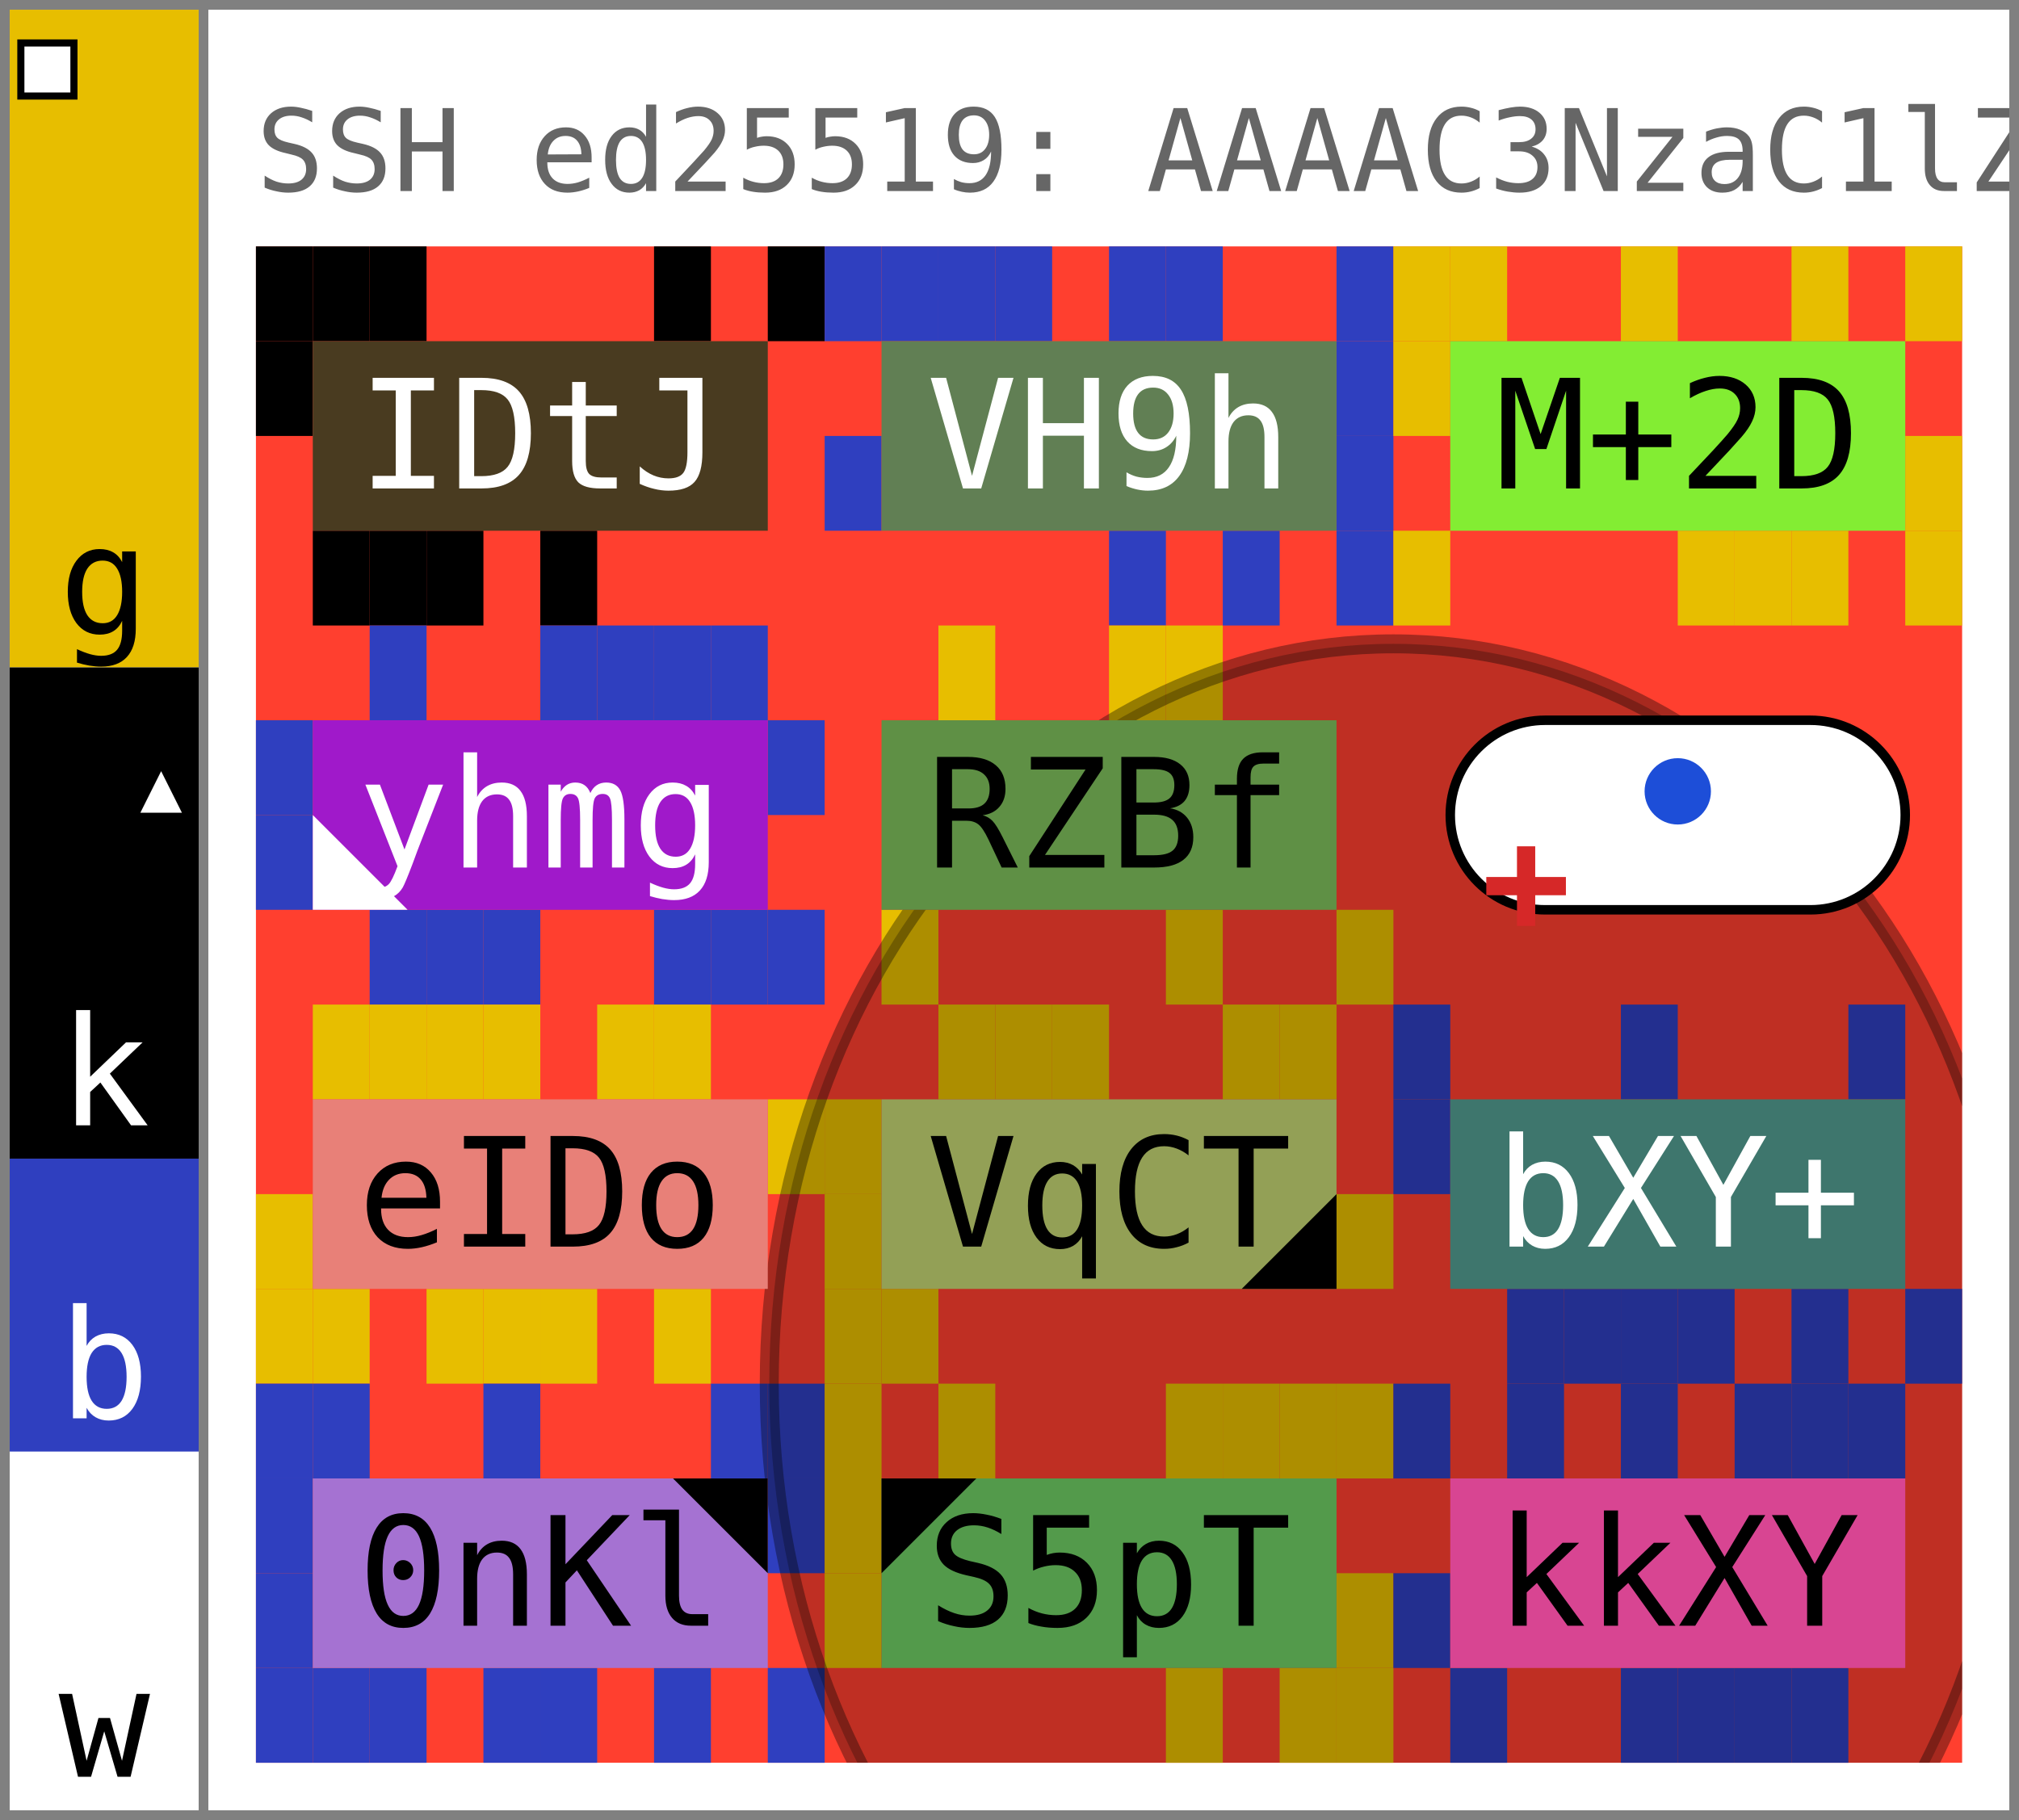
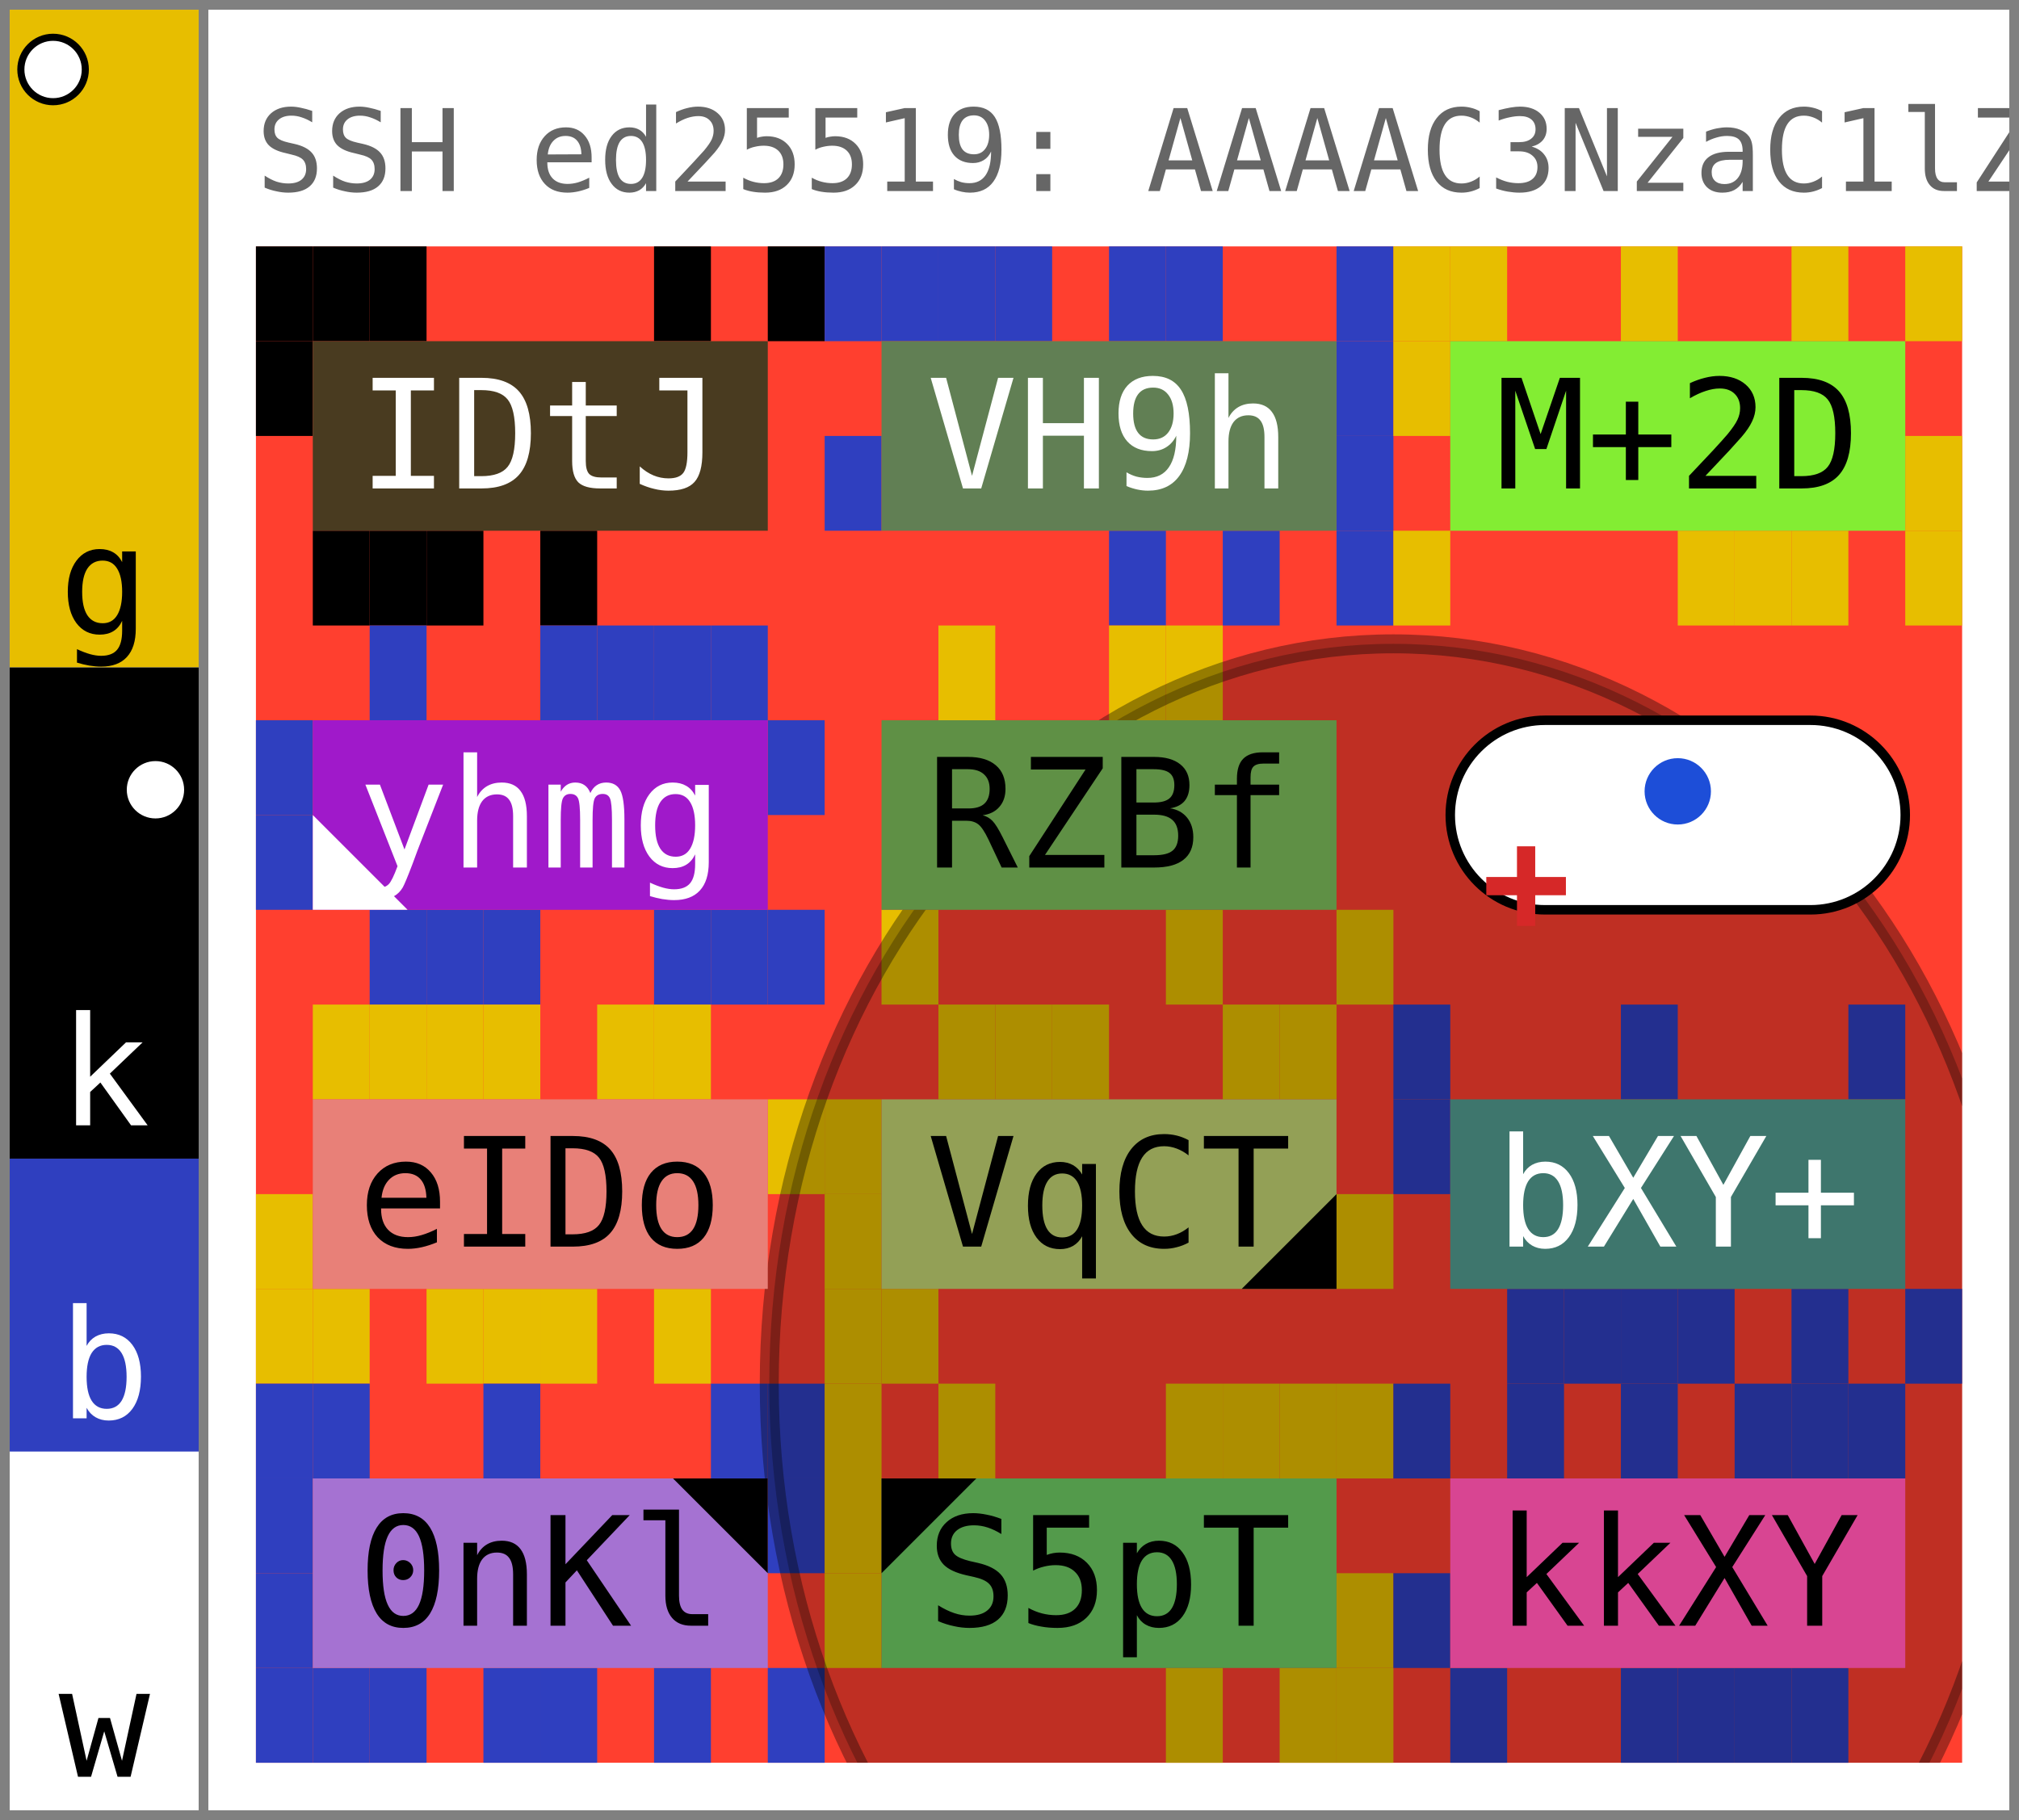
<svg xmlns="http://www.w3.org/2000/svg" width="213.0" height="192.0" viewBox="0 0 213.0 192.0" data-entviz-version="v9" data-entviz-lib="0.9.1" data-input-bytes="97" data-cols="3" data-rows="4">
  <defs>
    <clipPath id="grid-clip-9d0287415e6fa1da-3x4">
      <rect x="27.0" y="26.0" width="180.0" height="160.0" />
    </clipPath>
  </defs>
  <rect x="0" y="0" width="213.0" height="192.0" fill="#ffffff" />
  <g data-channel="grid">
    <rect x="27.0" y="26.0" width="180.0" height="160.0" fill="#ff3f2f" />
    <g>
      <rect x="27.0" y="26.0" width="6.0" height="10.0" fill="#000000" />
      <rect x="33.0" y="26.0" width="6.0" height="10.0" fill="#000000" />
      <rect x="39.0" y="26.0" width="6.0" height="10.0" fill="#000000" />
      <rect x="69.0" y="26.0" width="6.0" height="10.0" fill="#000000" />
      <rect x="81.0" y="26.0" width="6.0" height="10.0" fill="#000000" />
      <rect x="57.0" y="56.0" width="6.0" height="10.0" fill="#000000" />
      <rect x="45.0" y="56.0" width="6.0" height="10.0" fill="#000000" />
      <rect x="39.0" y="56.0" width="6.0" height="10.0" fill="#000000" />
      <rect x="33.0" y="56.0" width="6.0" height="10.0" fill="#000000" />
      <rect x="27.0" y="36.0" width="6.0" height="10.0" fill="#000000" />
      <rect x="87.0" y="26.0" width="6.0" height="10.0" fill="#2f3fbf" />
      <rect x="93.0" y="26.0" width="6.0" height="10.0" fill="#2f3fbf" />
      <rect x="99.0" y="26.0" width="6.0" height="10.0" fill="#2f3fbf" />
      <rect x="105.0" y="26.0" width="6.0" height="10.0" fill="#2f3fbf" />
      <rect x="117.0" y="26.0" width="6.0" height="10.0" fill="#2f3fbf" />
      <rect x="123.0" y="26.0" width="6.0" height="10.0" fill="#2f3fbf" />
      <rect x="141.0" y="26.0" width="6.0" height="10.0" fill="#2f3fbf" />
      <rect x="141.0" y="36.0" width="6.0" height="10.0" fill="#2f3fbf" />
      <rect x="141.0" y="46.0" width="6.0" height="10.0" fill="#2f3fbf" />
      <rect x="141.0" y="56.0" width="6.0" height="10.0" fill="#2f3fbf" />
      <rect x="129.0" y="56.0" width="6.0" height="10.0" fill="#2f3fbf" />
      <rect x="117.0" y="56.0" width="6.0" height="10.0" fill="#2f3fbf" />
      <rect x="87.0" y="46.0" width="6.0" height="10.0" fill="#2f3fbf" />
      <rect x="147.0" y="26.0" width="6.0" height="10.0" fill="#e7be00" />
      <rect x="153.0" y="26.0" width="6.0" height="10.0" fill="#e7be00" />
      <rect x="171.0" y="26.0" width="6.0" height="10.0" fill="#e7be00" />
      <rect x="189.0" y="26.0" width="6.0" height="10.0" fill="#e7be00" />
      <rect x="201.0" y="26.0" width="6.0" height="10.0" fill="#e7be00" />
      <rect x="201.0" y="46.0" width="6.0" height="10.0" fill="#e7be00" />
      <rect x="201.0" y="56.0" width="6.0" height="10.0" fill="#e7be00" />
      <rect x="189.0" y="56.0" width="6.0" height="10.0" fill="#e7be00" />
      <rect x="183.0" y="56.0" width="6.0" height="10.0" fill="#e7be00" />
      <rect x="177.0" y="56.0" width="6.0" height="10.0" fill="#e7be00" />
      <rect x="147.0" y="56.0" width="6.0" height="10.0" fill="#e7be00" />
      <rect x="147.0" y="36.0" width="6.0" height="10.0" fill="#e7be00" />
      <rect x="39.0" y="66.0" width="6.0" height="10.0" fill="#2f3fbf" />
      <rect x="57.0" y="66.0" width="6.0" height="10.0" fill="#2f3fbf" />
      <rect x="63.0" y="66.0" width="6.0" height="10.0" fill="#2f3fbf" />
      <rect x="69.0" y="66.0" width="6.0" height="10.0" fill="#2f3fbf" />
      <rect x="75.0" y="66.0" width="6.0" height="10.0" fill="#2f3fbf" />
      <rect x="81.0" y="76.0" width="6.0" height="10.0" fill="#2f3fbf" />
      <rect x="81.0" y="96.0" width="6.0" height="10.0" fill="#2f3fbf" />
      <rect x="75.0" y="96.0" width="6.0" height="10.0" fill="#2f3fbf" />
      <rect x="69.0" y="96.0" width="6.0" height="10.0" fill="#2f3fbf" />
      <rect x="51.0" y="96.0" width="6.0" height="10.0" fill="#2f3fbf" />
      <rect x="45.0" y="96.0" width="6.0" height="10.0" fill="#2f3fbf" />
      <rect x="39.0" y="96.0" width="6.0" height="10.0" fill="#2f3fbf" />
      <rect x="27.0" y="86.0" width="6.0" height="10.0" fill="#2f3fbf" />
      <rect x="27.0" y="76.0" width="6.0" height="10.0" fill="#2f3fbf" />
      <rect x="99.0" y="66.0" width="6.0" height="10.0" fill="#e7be00" />
      <rect x="117.0" y="66.0" width="6.0" height="10.0" fill="#e7be00" />
      <rect x="123.0" y="66.0" width="6.0" height="10.0" fill="#e7be00" />
      <rect x="141.0" y="96.0" width="6.0" height="10.0" fill="#e7be00" />
      <rect x="123.0" y="96.0" width="6.0" height="10.0" fill="#e7be00" />
      <rect x="93.0" y="96.0" width="6.0" height="10.0" fill="#e7be00" />
      <rect x="33.0" y="106.0" width="6.0" height="10.0" fill="#e7be00" />
      <rect x="39.0" y="106.0" width="6.0" height="10.0" fill="#e7be00" />
      <rect x="45.0" y="106.0" width="6.0" height="10.0" fill="#e7be00" />
      <rect x="51.0" y="106.0" width="6.0" height="10.0" fill="#e7be00" />
      <rect x="63.0" y="106.0" width="6.0" height="10.0" fill="#e7be00" />
      <rect x="69.0" y="106.0" width="6.0" height="10.0" fill="#e7be00" />
      <rect x="81.0" y="116.0" width="6.0" height="10.0" fill="#e7be00" />
      <rect x="69.0" y="136.0" width="6.0" height="10.0" fill="#e7be00" />
      <rect x="57.0" y="136.0" width="6.0" height="10.0" fill="#e7be00" />
      <rect x="51.0" y="136.0" width="6.0" height="10.0" fill="#e7be00" />
      <rect x="45.0" y="136.0" width="6.0" height="10.0" fill="#e7be00" />
      <rect x="33.0" y="136.0" width="6.0" height="10.0" fill="#e7be00" />
      <rect x="27.0" y="136.0" width="6.0" height="10.0" fill="#e7be00" />
      <rect x="27.0" y="126.0" width="6.0" height="10.0" fill="#e7be00" />
      <rect x="99.0" y="106.0" width="6.0" height="10.0" fill="#e7be00" />
      <rect x="105.0" y="106.0" width="6.0" height="10.0" fill="#e7be00" />
      <rect x="111.0" y="106.0" width="6.0" height="10.0" fill="#e7be00" />
      <rect x="129.0" y="106.0" width="6.0" height="10.0" fill="#e7be00" />
      <rect x="135.0" y="106.0" width="6.0" height="10.0" fill="#e7be00" />
      <rect x="141.0" y="126.0" width="6.0" height="10.0" fill="#e7be00" />
      <rect x="93.0" y="136.0" width="6.0" height="10.0" fill="#e7be00" />
      <rect x="87.0" y="136.0" width="6.0" height="10.0" fill="#e7be00" />
      <rect x="87.0" y="126.0" width="6.0" height="10.0" fill="#e7be00" />
      <rect x="87.0" y="116.0" width="6.0" height="10.0" fill="#e7be00" />
      <rect x="147.0" y="106.0" width="6.0" height="10.0" fill="#2f3fbf" />
      <rect x="171.0" y="106.0" width="6.0" height="10.0" fill="#2f3fbf" />
      <rect x="195.0" y="106.0" width="6.0" height="10.0" fill="#2f3fbf" />
      <rect x="201.0" y="136.0" width="6.0" height="10.0" fill="#2f3fbf" />
      <rect x="189.0" y="136.0" width="6.0" height="10.0" fill="#2f3fbf" />
      <rect x="177.0" y="136.0" width="6.0" height="10.0" fill="#2f3fbf" />
      <rect x="171.0" y="136.0" width="6.0" height="10.0" fill="#2f3fbf" />
      <rect x="165.0" y="136.0" width="6.0" height="10.0" fill="#2f3fbf" />
      <rect x="159.0" y="136.0" width="6.0" height="10.0" fill="#2f3fbf" />
      <rect x="147.0" y="116.0" width="6.0" height="10.0" fill="#2f3fbf" />
      <rect x="27.0" y="146.0" width="6.0" height="10.0" fill="#2f3fbf" />
      <rect x="33.0" y="146.0" width="6.0" height="10.0" fill="#2f3fbf" />
      <rect x="51.0" y="146.0" width="6.0" height="10.0" fill="#2f3fbf" />
      <rect x="75.0" y="146.0" width="6.0" height="10.0" fill="#2f3fbf" />
      <rect x="81.0" y="146.0" width="6.0" height="10.0" fill="#2f3fbf" />
      <rect x="81.0" y="156.0" width="6.0" height="10.0" fill="#2f3fbf" />
      <rect x="81.0" y="176.0" width="6.0" height="10.0" fill="#2f3fbf" />
      <rect x="69.0" y="176.0" width="6.0" height="10.0" fill="#2f3fbf" />
      <rect x="57.0" y="176.0" width="6.0" height="10.0" fill="#2f3fbf" />
      <rect x="51.0" y="176.0" width="6.0" height="10.0" fill="#2f3fbf" />
      <rect x="39.0" y="176.0" width="6.0" height="10.0" fill="#2f3fbf" />
      <rect x="33.0" y="176.0" width="6.0" height="10.0" fill="#2f3fbf" />
      <rect x="27.0" y="176.0" width="6.0" height="10.0" fill="#2f3fbf" />
      <rect x="27.0" y="166.0" width="6.0" height="10.0" fill="#2f3fbf" />
      <rect x="27.0" y="156.0" width="6.0" height="10.0" fill="#2f3fbf" />
      <rect x="87.0" y="146.0" width="6.0" height="10.0" fill="#e7be00" />
      <rect x="99.0" y="146.0" width="6.0" height="10.0" fill="#e7be00" />
      <rect x="123.0" y="146.0" width="6.0" height="10.0" fill="#e7be00" />
      <rect x="129.0" y="146.0" width="6.0" height="10.0" fill="#e7be00" />
      <rect x="135.0" y="146.0" width="6.0" height="10.0" fill="#e7be00" />
      <rect x="141.0" y="146.0" width="6.0" height="10.0" fill="#e7be00" />
      <rect x="141.0" y="166.0" width="6.0" height="10.0" fill="#e7be00" />
      <rect x="141.0" y="176.0" width="6.0" height="10.0" fill="#e7be00" />
      <rect x="135.0" y="176.0" width="6.0" height="10.0" fill="#e7be00" />
      <rect x="123.0" y="176.0" width="6.0" height="10.0" fill="#e7be00" />
      <rect x="87.0" y="166.0" width="6.0" height="10.0" fill="#e7be00" />
      <rect x="87.0" y="156.0" width="6.0" height="10.0" fill="#e7be00" />
      <rect x="147.0" y="146.0" width="6.0" height="10.0" fill="#2f3fbf" />
      <rect x="159.0" y="146.0" width="6.0" height="10.0" fill="#2f3fbf" />
      <rect x="171.0" y="146.0" width="6.0" height="10.0" fill="#2f3fbf" />
      <rect x="183.0" y="146.0" width="6.0" height="10.0" fill="#2f3fbf" />
      <rect x="189.0" y="146.0" width="6.0" height="10.0" fill="#2f3fbf" />
      <rect x="195.0" y="146.0" width="6.0" height="10.0" fill="#2f3fbf" />
      <rect x="189.0" y="176.0" width="6.0" height="10.0" fill="#2f3fbf" />
      <rect x="183.0" y="176.0" width="6.0" height="10.0" fill="#2f3fbf" />
      <rect x="177.0" y="176.0" width="6.0" height="10.0" fill="#2f3fbf" />
      <rect x="171.0" y="176.0" width="6.0" height="10.0" fill="#2f3fbf" />
      <rect x="153.0" y="176.0" width="6.0" height="10.0" fill="#2f3fbf" />
      <rect x="147.0" y="166.0" width="6.0" height="10.0" fill="#2f3fbf" />
    </g>
    <g clip-path="url(#grid-clip-9d0287415e6fa1da-3x4)" data-channel="ellipse" data-ellipse-anchor-x="147.0" data-ellipse-anchor-y="146.0" data-ellipse-rx="65.84578346409131" data-ellipse-ry="78.06458864299483" data-ellipse-rotation-deg="0.0">
      <ellipse cx="147.0" cy="146.0" rx="65.846" ry="78.065" transform="rotate(0.0 147.0 146.0)" fill="#000000" stroke="#000000" fill-opacity="0.25" stroke-opacity="0.35" stroke-width="2.0" />
    </g>
    <g>
      <g data-channel="cell" data-cell-index="0" data-cell-row="0" data-cell-col="0">
        <rect x="33.0" y="36.0" width="48.0" height="20.0" fill="#493b20" />
        <text x="57.0" y="46.0" fill="#ffffff" style="font-family: &quot;JetBrains Mono&quot;, &quot;Menlo&quot;, &quot;Consolas&quot;, &quot;DejaVu Sans Mono&quot;, &quot;Liberation Mono&quot;, &quot;Roboto Mono&quot;, &quot;Noto Sans Mono&quot;, monospace; font-size: 16.0px;" text-anchor="middle" dominant-baseline="central">IDtJ</text>
      </g>
      <g data-channel="cell" data-cell-index="1" data-cell-row="0" data-cell-col="1">
        <rect x="93.0" y="36.0" width="48.0" height="20.0" fill="#617f54" />
        <text x="117.0" y="46.0" fill="#ffffff" style="font-family: &quot;JetBrains Mono&quot;, &quot;Menlo&quot;, &quot;Consolas&quot;, &quot;DejaVu Sans Mono&quot;, &quot;Liberation Mono&quot;, &quot;Roboto Mono&quot;, &quot;Noto Sans Mono&quot;, monospace; font-size: 16.0px;" text-anchor="middle" dominant-baseline="central">VH9h</text>
      </g>
      <g data-channel="cell" data-cell-index="2" data-cell-row="0" data-cell-col="2">
        <rect x="153.0" y="36.0" width="48.0" height="20.0" fill="#83ed33" />
        <text x="177.0" y="46.0" fill="#000000" style="font-family: &quot;JetBrains Mono&quot;, &quot;Menlo&quot;, &quot;Consolas&quot;, &quot;DejaVu Sans Mono&quot;, &quot;Liberation Mono&quot;, &quot;Roboto Mono&quot;, &quot;Noto Sans Mono&quot;, monospace; font-size: 16.0px;" text-anchor="middle" dominant-baseline="central">M+2D</text>
      </g>
      <g data-channel="cell" data-cell-index="3" data-cell-row="1" data-cell-col="0" data-cell-quartile="4">
        <rect x="33.0" y="76.0" width="48.0" height="20.0" fill="#a019ca" />
        <text x="57.0" y="86.0" fill="#ffffff" style="font-family: &quot;JetBrains Mono&quot;, &quot;Menlo&quot;, &quot;Consolas&quot;, &quot;DejaVu Sans Mono&quot;, &quot;Liberation Mono&quot;, &quot;Roboto Mono&quot;, &quot;Noto Sans Mono&quot;, monospace; font-size: 16.0px;" text-anchor="middle" dominant-baseline="central">yhmg</text>
        <polygon points="33.0,96.0 33.0,86.0 43.0,96.0" fill="#ffffff" />
      </g>
      <g data-channel="cell" data-cell-index="4" data-cell-row="1" data-cell-col="1">
        <rect x="93.0" y="76.0" width="48.0" height="20.0" fill="#5f9045" />
        <text x="117.0" y="86.0" fill="#000000" style="font-family: &quot;JetBrains Mono&quot;, &quot;Menlo&quot;, &quot;Consolas&quot;, &quot;DejaVu Sans Mono&quot;, &quot;Liberation Mono&quot;, &quot;Roboto Mono&quot;, &quot;Noto Sans Mono&quot;, monospace; font-size: 16.0px;" text-anchor="middle" dominant-baseline="central">RZBf</text>
      </g>
      <g data-channel="cell" data-cell-index="5" data-cell-row="1" data-cell-col="2" data-cell-blank="true" data-cell-blank-map="true">
        <rect x="153.0" y="76.0" width="48.0" height="20.0" rx="10.0" ry="10.0" fill="#ffffff" stroke="#000000" stroke-width="1" />
        <circle cx="177.0" cy="83.5" r="3.5" fill="#1d4ed8" data-blank-map-min="1,1" />
        <path d="M 156.8,93.5 H 165.2 M 161.0,89.3 V 97.7" fill="none" stroke="#d62828" stroke-width="1.925" stroke-linecap="butt" data-blank-map-max="3,0" />
      </g>
      <g data-channel="cell" data-cell-index="6" data-cell-row="2" data-cell-col="0">
        <rect x="33.0" y="116.0" width="48.0" height="20.0" fill="#e88078" />
        <text x="57.0" y="126.0" fill="#000000" style="font-family: &quot;JetBrains Mono&quot;, &quot;Menlo&quot;, &quot;Consolas&quot;, &quot;DejaVu Sans Mono&quot;, &quot;Liberation Mono&quot;, &quot;Roboto Mono&quot;, &quot;Noto Sans Mono&quot;, monospace; font-size: 16.0px;" text-anchor="middle" dominant-baseline="central">eIDo</text>
      </g>
      <g data-channel="cell" data-cell-index="7" data-cell-row="2" data-cell-col="1" data-cell-quartile="3">
        <rect x="93.0" y="116.0" width="48.0" height="20.0" fill="#93a056" />
        <text x="117.0" y="126.0" fill="#000000" style="font-family: &quot;JetBrains Mono&quot;, &quot;Menlo&quot;, &quot;Consolas&quot;, &quot;DejaVu Sans Mono&quot;, &quot;Liberation Mono&quot;, &quot;Roboto Mono&quot;, &quot;Noto Sans Mono&quot;, monospace; font-size: 16.0px;" text-anchor="middle" dominant-baseline="central">VqCT</text>
        <polygon points="141.0,136.0 141.0,126.0 131.0,136.0" fill="#000000" />
      </g>
      <g data-channel="cell" data-cell-index="8" data-cell-row="2" data-cell-col="2">
        <rect x="153.0" y="116.0" width="48.0" height="20.0" fill="#3e766d" />
        <text x="177.0" y="126.0" fill="#ffffff" style="font-family: &quot;JetBrains Mono&quot;, &quot;Menlo&quot;, &quot;Consolas&quot;, &quot;DejaVu Sans Mono&quot;, &quot;Liberation Mono&quot;, &quot;Roboto Mono&quot;, &quot;Noto Sans Mono&quot;, monospace; font-size: 16.0px;" text-anchor="middle" dominant-baseline="central">bXY+</text>
      </g>
      <g data-channel="cell" data-cell-index="9" data-cell-row="3" data-cell-col="0" data-cell-quartile="2">
        <rect x="33.0" y="156.0" width="48.0" height="20.0" fill="#a572d2" />
        <text x="57.0" y="166.0" fill="#000000" style="font-family: &quot;JetBrains Mono&quot;, &quot;Menlo&quot;, &quot;Consolas&quot;, &quot;DejaVu Sans Mono&quot;, &quot;Liberation Mono&quot;, &quot;Roboto Mono&quot;, &quot;Noto Sans Mono&quot;, monospace; font-size: 16.0px;" text-anchor="middle" dominant-baseline="central">0nKl</text>
        <polygon points="81.0,156.0 71.0,156.0 81.0,166.0" fill="#000000" />
      </g>
      <g data-channel="cell" data-cell-index="10" data-cell-row="3" data-cell-col="1" data-cell-quartile="1">
        <rect x="93.0" y="156.0" width="48.0" height="20.0" fill="#539a4b" />
        <text x="117.0" y="166.0" fill="#000000" style="font-family: &quot;JetBrains Mono&quot;, &quot;Menlo&quot;, &quot;Consolas&quot;, &quot;DejaVu Sans Mono&quot;, &quot;Liberation Mono&quot;, &quot;Roboto Mono&quot;, &quot;Noto Sans Mono&quot;, monospace; font-size: 16.0px;" text-anchor="middle" dominant-baseline="central">S5pT</text>
        <polygon points="93.0,156.0 103.0,156.0 93.0,166.0" fill="#000000" />
      </g>
      <g data-channel="cell" data-cell-index="11" data-cell-row="3" data-cell-col="2">
        <rect x="153.0" y="156.0" width="48.0" height="20.0" fill="#d84592" />
        <text x="177.0" y="166.0" fill="#000000" style="font-family: &quot;JetBrains Mono&quot;, &quot;Menlo&quot;, &quot;Consolas&quot;, &quot;DejaVu Sans Mono&quot;, &quot;Liberation Mono&quot;, &quot;Roboto Mono&quot;, &quot;Noto Sans Mono&quot;, monospace; font-size: 16.0px;" text-anchor="middle" dominant-baseline="central">kkXY</text>
      </g>
    </g>
  </g>
-   <g data-channel="color-bar" data-bar-slots="15" data-bar-marker-square="0" data-bar-marker-triangle="6">
+   <g data-channel="color-bar" data-bar-slots="15" data-bar-marker-left="0" data-bar-marker-right="6">
    <g data-color-bar-rank="0" data-color-bar-band="G">
      <rect x="1" y="1" width="20.0" height="69.422" fill="#e7be00" />
      <text x="11.0" y="66.902" fill="#000000" style="font-family: &quot;JetBrains Mono&quot;, &quot;Menlo&quot;, &quot;Consolas&quot;, &quot;DejaVu Sans Mono&quot;, &quot;Liberation Mono&quot;, &quot;Roboto Mono&quot;, &quot;Noto Sans Mono&quot;, monospace; font-size: 16.0px;" text-anchor="middle" data-color-bar-letter="true">g</text>
    </g>
    <g data-color-bar-rank="1" data-color-bar-band="K">
      <rect x="1" y="70.422" width="20.0" height="51.837" fill="#000000" />
      <text x="11.0" y="118.739" fill="#ffffff" style="font-family: &quot;JetBrains Mono&quot;, &quot;Menlo&quot;, &quot;Consolas&quot;, &quot;DejaVu Sans Mono&quot;, &quot;Liberation Mono&quot;, &quot;Roboto Mono&quot;, &quot;Noto Sans Mono&quot;, monospace; font-size: 16.0px;" text-anchor="middle" data-color-bar-letter="true">k</text>
    </g>
    <g data-color-bar-rank="2" data-color-bar-band="B">
      <rect x="1" y="122.259" width="20.0" height="30.915" fill="#2f3fbf" />
      <text x="11.0" y="149.655" fill="#ffffff" style="font-family: &quot;JetBrains Mono&quot;, &quot;Menlo&quot;, &quot;Consolas&quot;, &quot;DejaVu Sans Mono&quot;, &quot;Liberation Mono&quot;, &quot;Roboto Mono&quot;, &quot;Noto Sans Mono&quot;, monospace; font-size: 16.0px;" text-anchor="middle" data-color-bar-letter="true">b</text>
    </g>
    <g data-color-bar-rank="3" data-color-bar-band="W">
      <rect x="1" y="153.175" width="20.0" height="37.825" fill="#ffffff" />
      <text x="11.0" y="187.48" fill="#000000" style="font-family: &quot;JetBrains Mono&quot;, &quot;Menlo&quot;, &quot;Consolas&quot;, &quot;DejaVu Sans Mono&quot;, &quot;Liberation Mono&quot;, &quot;Roboto Mono&quot;, &quot;Noto Sans Mono&quot;, monospace; font-size: 16.0px;" text-anchor="middle" data-color-bar-letter="true">w</text>
    </g>
-     <rect x="2.2" y="4.533" width="5.6" height="5.6" fill="#ffffff" stroke="#000000" stroke-width="0.75" data-bar-marker="square" />
-     <polygon points="17.0,80.533 14.2,86.133 19.8,86.133" fill="#ffffff" stroke="#000000" stroke-width="0.75" data-bar-marker="triangle" />
+     <circle cx="5.6" cy="7.333" r="3.4" fill="#ffffff" stroke="#000000" stroke-width="0.75" data-bar-marker="left" />
+     <circle cx="16.4" cy="83.333" r="3.4" fill="#ffffff" stroke="#000000" stroke-width="0.75" data-bar-marker="right" />
  </g>
  <g data-channel="label-top">
    <text x="27.0" y="16.0" fill="#666666" style="font-family: &quot;JetBrains Mono&quot;, &quot;Menlo&quot;, &quot;Consolas&quot;, &quot;DejaVu Sans Mono&quot;, &quot;Liberation Mono&quot;, &quot;Roboto Mono&quot;, &quot;Noto Sans Mono&quot;, monospace; font-size: 12.0px;" dominant-baseline="central">SSH ed25519: AAAAC3NzaC1lZDI1NTE5AAAA...</text>
  </g>
  <line x1="0" y1="0.5" x2="213.0" y2="0.5" stroke="#808080" stroke-width="1" shape-rendering="crispEdges" />
  <line x1="212.5" y1="0" x2="212.5" y2="192.0" stroke="#808080" stroke-width="1" shape-rendering="crispEdges" />
  <line x1="0" y1="191.5" x2="213.0" y2="191.5" stroke="#808080" stroke-width="1" shape-rendering="crispEdges" />
  <line x1="0.5" y1="0" x2="0.5" y2="192.0" stroke="#808080" stroke-width="1" shape-rendering="crispEdges" />
  <line x1="21.5" y1="0" x2="21.5" y2="192.0" stroke="#808080" stroke-width="1" shape-rendering="crispEdges" />
</svg>
